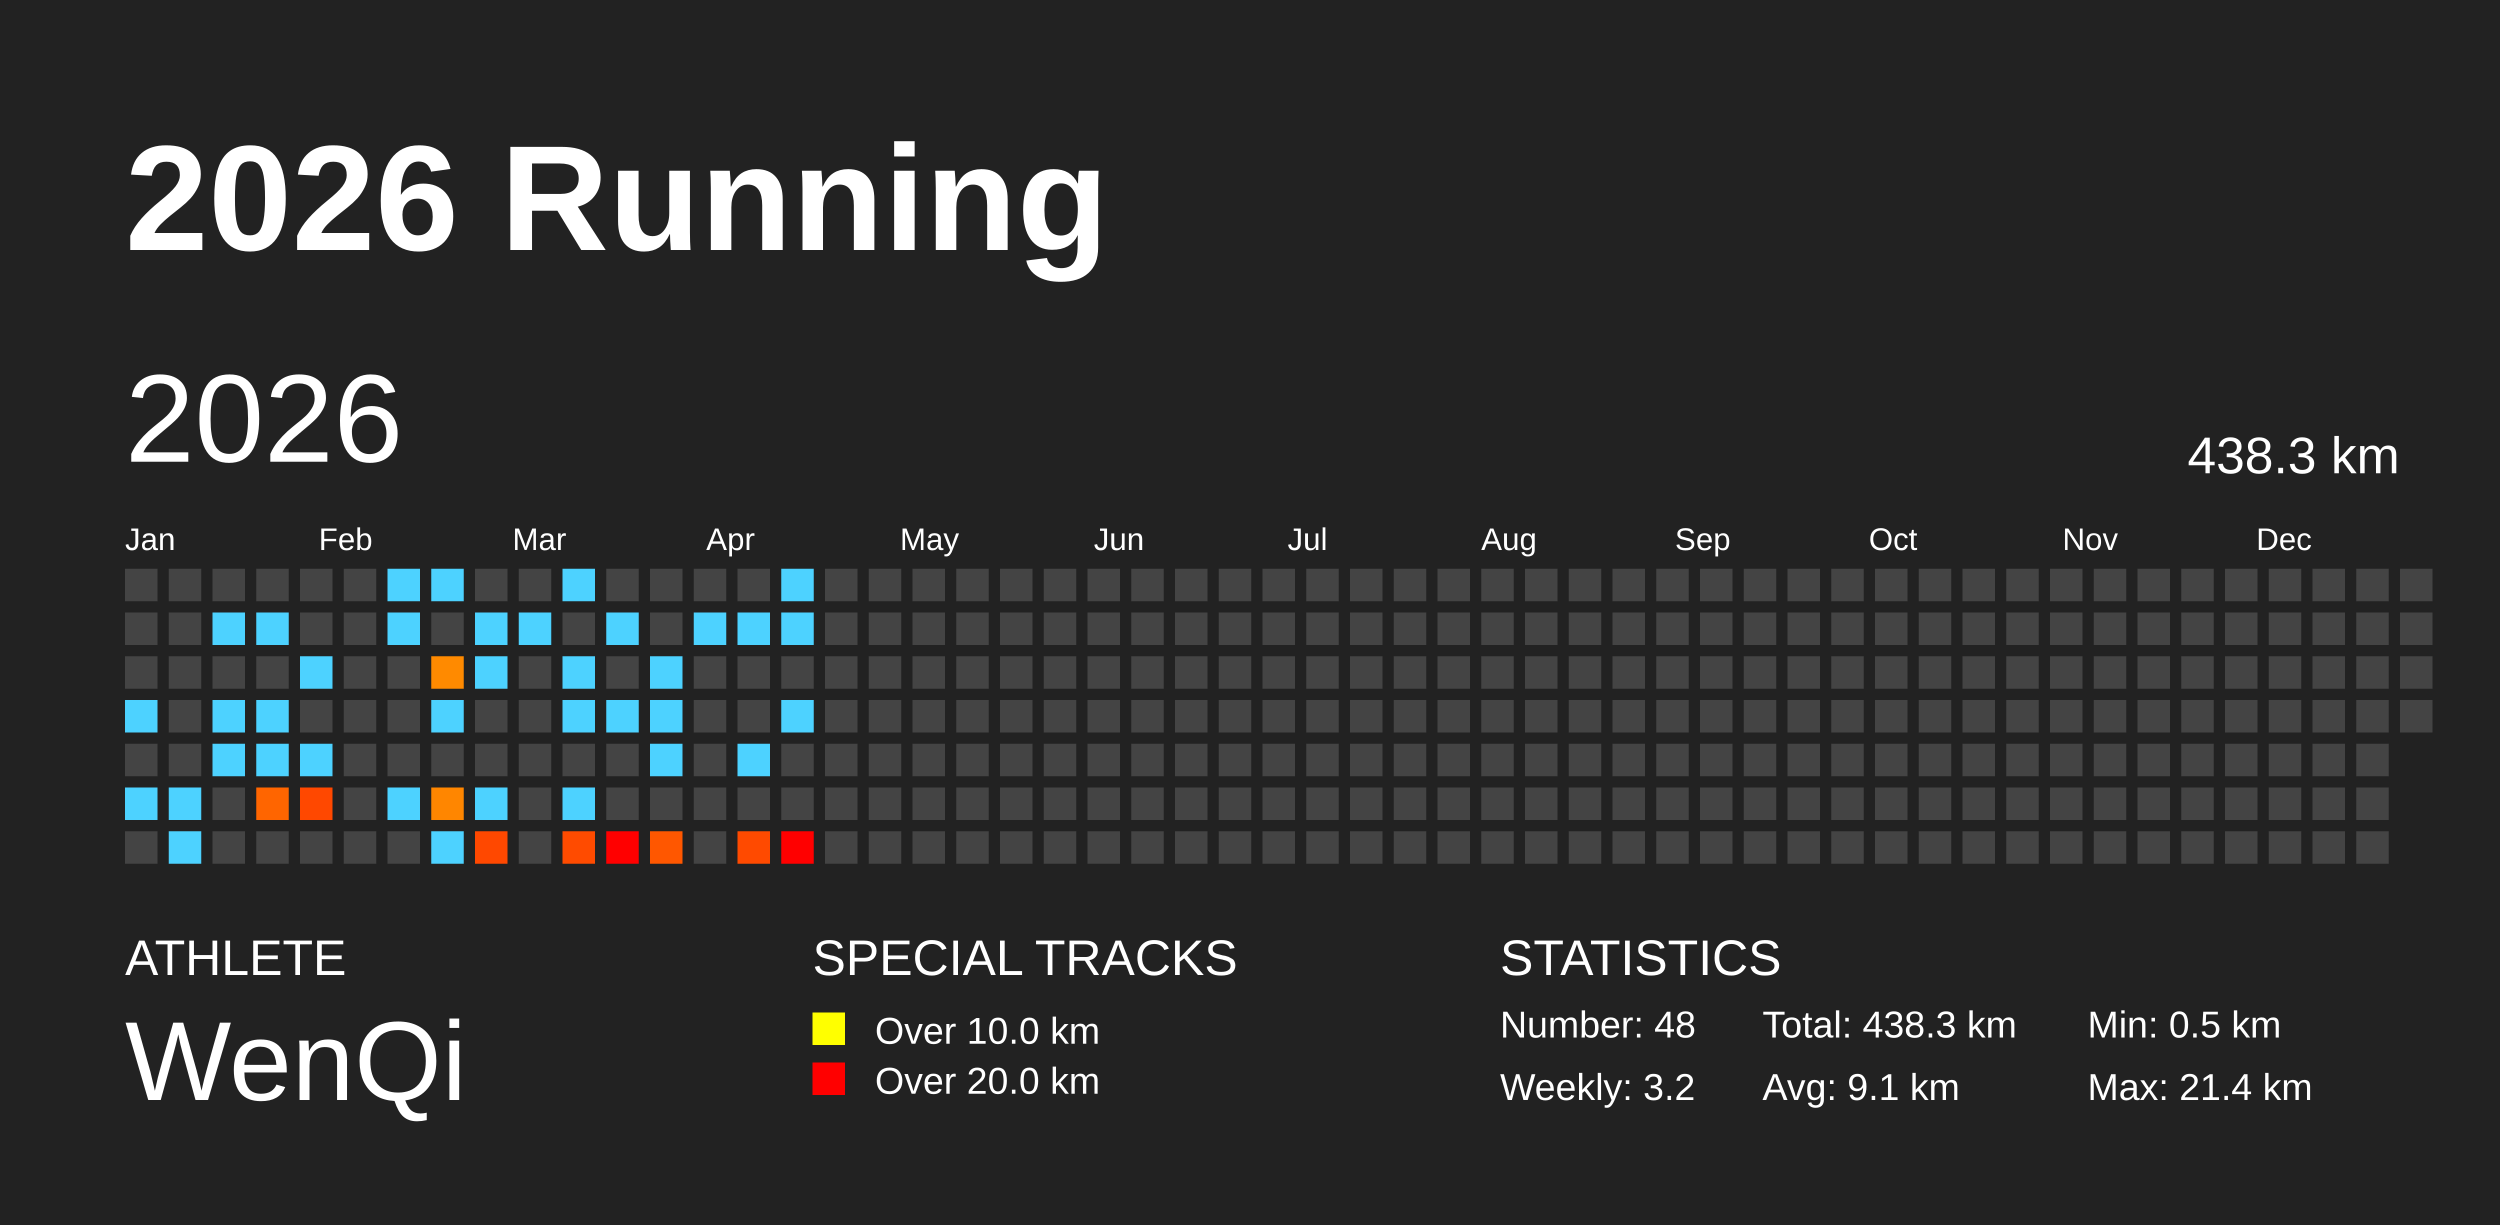
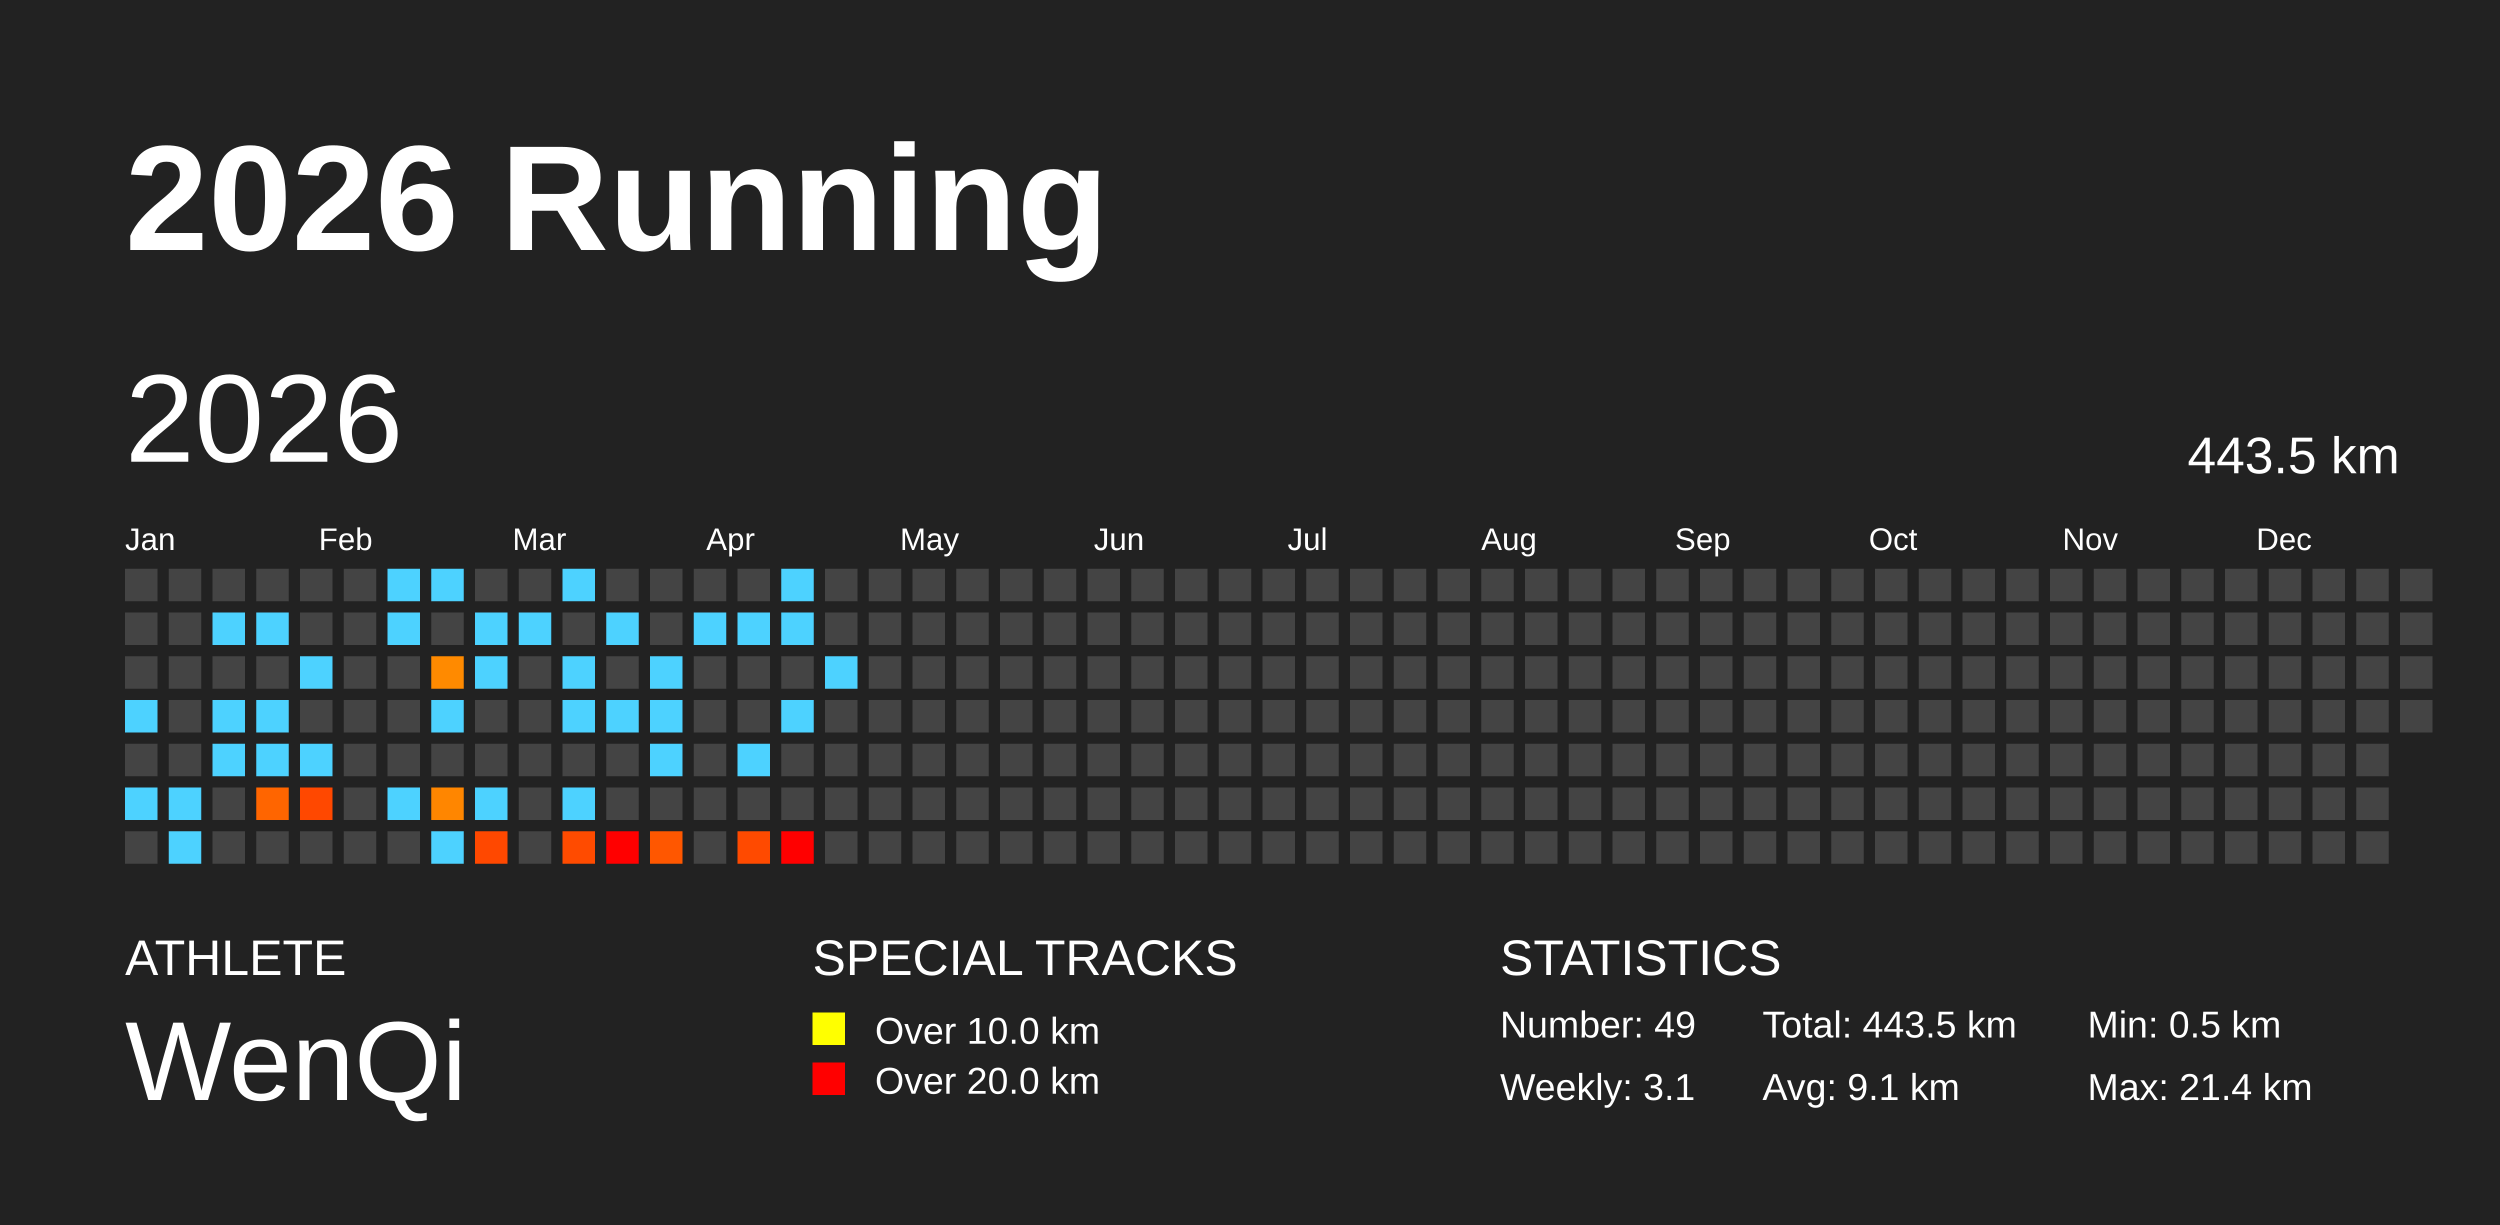
<svg xmlns="http://www.w3.org/2000/svg" baseProfile="full" height="98mm" version="1.1" viewBox="0,0,200,98" width="200mm">
  <defs />
  <rect fill="#222222" height="98" width="200" x="0" y="0" />
  <text fill="#FFFFFF" style="font-size:12px; font-family:Arial; font-weight:bold;" x="10" y="20">2026 Running</text>
  <text fill="#FFFFFF" style="font-size:4px; font-family:Arial" x="10" y="78">ATHLETE</text>
  <text fill="#FFFFFF" style="font-size:9px; font-family:Arial" x="10" y="88">WenQi</text>
  <text fill="#FFFFFF" style="font-size:4px; font-family:Arial" x="65" y="78">SPECIAL TRACKS</text>
  <rect fill="yellow" height="2.6" width="2.6" x="65" y="81" />
  <text fill="#FFFFFF" style="font-size:3px; font-family:Arial" x="70" y="83.5">Over 10.0 km</text>
  <rect fill="red" height="2.6" width="2.6" x="65" y="85" />
  <text fill="#FFFFFF" style="font-size:3px; font-family:Arial" x="70" y="87.5">Over 20.0 km</text>
  <text fill="#FFFFFF" style="font-size:4px; font-family:Arial" x="120" y="78">STATISTICS</text>
-   <text fill="#FFFFFF" style="font-size:3px; font-family:Arial" x="120" y="83">Number: 48</text>
-   <text fill="#FFFFFF" style="font-size:3px; font-family:Arial" x="120" y="88">Weekly: 3.2</text>
-   <text fill="#FFFFFF" style="font-size:3px; font-family:Arial" x="141" y="83">Total: 438.3 km</text>
+   <text fill="#FFFFFF" style="font-size:3px; font-family:Arial" x="120" y="83">Number: 49</text>
+   <text fill="#FFFFFF" style="font-size:3px; font-family:Arial" x="120" y="88">Weekly: 3.1</text>
+   <text fill="#FFFFFF" style="font-size:3px; font-family:Arial" x="141" y="83">Total: 443.5 km</text>
  <text fill="#FFFFFF" style="font-size:3px; font-family:Arial" x="141" y="88">Avg: 9.1 km</text>
  <text fill="#FFFFFF" style="font-size:3px; font-family:Arial" x="167" y="83">Min: 0.5 km</text>
  <text fill="#FFFFFF" style="font-size:3px; font-family:Arial" x="167" y="88">Max: 21.4 km</text>
  <text dominant-baseline="hanging" fill="#FFFFFF" style="font-size:10.0px; font-family:Arial;" x="10" y="30">2026</text>
-   <text dominant-baseline="hanging" fill="#FFFFFF" style="font-size:4.125px; font-family:Arial;" x="175" y="35">438.3 km</text>
+   <text dominant-baseline="hanging" fill="#FFFFFF" style="font-size:4.125px; font-family:Arial;" x="175" y="35">443.5 km</text>
  <text fill="#FFFFFF" style="font-size:2.5px; font-family:Arial" x="10.0" y="44">Jan</text>
  <text fill="#FFFFFF" style="font-size:2.5px; font-family:Arial" x="25.5" y="44">Feb</text>
  <text fill="#FFFFFF" style="font-size:2.5px; font-family:Arial" x="41.0" y="44">Mar</text>
  <text fill="#FFFFFF" style="font-size:2.5px; font-family:Arial" x="56.5" y="44">Apr</text>
  <text fill="#FFFFFF" style="font-size:2.5px; font-family:Arial" x="72.0" y="44">May</text>
  <text fill="#FFFFFF" style="font-size:2.5px; font-family:Arial" x="87.5" y="44">Jun</text>
  <text fill="#FFFFFF" style="font-size:2.5px; font-family:Arial" x="103.0" y="44">Jul</text>
  <text fill="#FFFFFF" style="font-size:2.5px; font-family:Arial" x="118.5" y="44">Aug</text>
  <text fill="#FFFFFF" style="font-size:2.5px; font-family:Arial" x="134.0" y="44">Sep</text>
  <text fill="#FFFFFF" style="font-size:2.5px; font-family:Arial" x="149.5" y="44">Oct</text>
  <text fill="#FFFFFF" style="font-size:2.5px; font-family:Arial" x="165.0" y="44">Nov</text>
  <text fill="#FFFFFF" style="font-size:2.5px; font-family:Arial" x="180.5" y="44">Dec</text>
  <rect fill="#444444" height="2.6" width="2.6" x="10.0" y="45.5" />
  <rect fill="#444444" height="2.6" width="2.6" x="10.0" y="49.0" />
  <rect fill="#444444" height="2.6" width="2.6" x="10.0" y="52.5" />
  <rect fill="#4dd2ff" height="2.6" width="2.6" x="10.0" y="56.0" />
  <rect fill="#444444" height="2.6" width="2.6" x="10.0" y="59.5" />
  <rect fill="#4dd2ff" height="2.6" width="2.6" x="10.0" y="63.0" />
  <rect fill="#444444" height="2.6" width="2.6" x="10.0" y="66.5" />
  <rect fill="#444444" height="2.6" width="2.6" x="13.5" y="45.5" />
  <rect fill="#444444" height="2.6" width="2.6" x="13.5" y="49.0" />
  <rect fill="#444444" height="2.6" width="2.6" x="13.5" y="52.5" />
  <rect fill="#444444" height="2.6" width="2.6" x="13.5" y="56.0" />
  <rect fill="#444444" height="2.6" width="2.6" x="13.5" y="59.5" />
  <rect fill="#4dd2ff" height="2.6" width="2.6" x="13.5" y="63.0" />
  <rect fill="#4dd2ff" height="2.6" width="2.6" x="13.5" y="66.5" />
  <rect fill="#444444" height="2.6" width="2.6" x="17.0" y="45.5" />
  <rect fill="#4dd2ff" height="2.6" width="2.6" x="17.0" y="49.0" />
  <rect fill="#444444" height="2.6" width="2.6" x="17.0" y="52.5" />
  <rect fill="#4dd2ff" height="2.6" width="2.6" x="17.0" y="56.0" />
  <rect fill="#4dd2ff" height="2.6" width="2.6" x="17.0" y="59.5" />
  <rect fill="#444444" height="2.6" width="2.6" x="17.0" y="63.0" />
  <rect fill="#444444" height="2.6" width="2.6" x="17.0" y="66.5" />
  <rect fill="#444444" height="2.6" width="2.6" x="20.5" y="45.5" />
  <rect fill="#4dd2ff" height="2.6" width="2.6" x="20.5" y="49.0" />
  <rect fill="#444444" height="2.6" width="2.6" x="20.5" y="52.5" />
  <rect fill="#4dd2ff" height="2.6" width="2.6" x="20.5" y="56.0" />
  <rect fill="#4dd2ff" height="2.6" width="2.6" x="20.5" y="59.5" />
  <rect fill="#ff6500" height="2.6" width="2.6" x="20.5" y="63.0" />
  <rect fill="#444444" height="2.6" width="2.6" x="20.5" y="66.5" />
  <rect fill="#444444" height="2.6" width="2.6" x="24.0" y="45.5" />
  <rect fill="#444444" height="2.6" width="2.6" x="24.0" y="49.0" />
  <rect fill="#4dd2ff" height="2.6" width="2.6" x="24.0" y="52.5" />
  <rect fill="#444444" height="2.6" width="2.6" x="24.0" y="56.0" />
  <rect fill="#4dd2ff" height="2.6" width="2.6" x="24.0" y="59.5" />
  <rect fill="#ff4800" height="2.6" width="2.6" x="24.0" y="63.0" />
  <rect fill="#444444" height="2.6" width="2.6" x="24.0" y="66.5" />
  <rect fill="#444444" height="2.6" width="2.6" x="27.5" y="45.5" />
  <rect fill="#444444" height="2.6" width="2.6" x="27.5" y="49.0" />
  <rect fill="#444444" height="2.6" width="2.6" x="27.5" y="52.5" />
  <rect fill="#444444" height="2.6" width="2.6" x="27.5" y="56.0" />
  <rect fill="#444444" height="2.6" width="2.6" x="27.5" y="59.5" />
  <rect fill="#444444" height="2.6" width="2.6" x="27.5" y="63.0" />
  <rect fill="#444444" height="2.6" width="2.6" x="27.5" y="66.5" />
  <rect fill="#4dd2ff" height="2.6" width="2.6" x="31.0" y="45.5" />
  <rect fill="#4dd2ff" height="2.6" width="2.6" x="31.0" y="49.0" />
  <rect fill="#444444" height="2.6" width="2.6" x="31.0" y="52.5" />
  <rect fill="#444444" height="2.6" width="2.6" x="31.0" y="56.0" />
  <rect fill="#444444" height="2.6" width="2.6" x="31.0" y="59.5" />
  <rect fill="#4dd2ff" height="2.6" width="2.6" x="31.0" y="63.0" />
  <rect fill="#444444" height="2.6" width="2.6" x="31.0" y="66.5" />
  <rect fill="#4dd2ff" height="2.6" width="2.6" x="34.5" y="45.5" />
  <rect fill="#444444" height="2.6" width="2.6" x="34.5" y="49.0" />
  <rect fill="#ff8a00" height="2.6" width="2.6" x="34.5" y="52.5" />
  <rect fill="#4dd2ff" height="2.6" width="2.6" x="34.5" y="56.0" />
  <rect fill="#444444" height="2.6" width="2.6" x="34.5" y="59.5" />
  <rect fill="#ff8600" height="2.6" width="2.6" x="34.5" y="63.0" />
  <rect fill="#4dd2ff" height="2.6" width="2.6" x="34.5" y="66.5" />
  <rect fill="#444444" height="2.6" width="2.6" x="38.0" y="45.5" />
  <rect fill="#4dd2ff" height="2.6" width="2.6" x="38.0" y="49.0" />
  <rect fill="#4dd2ff" height="2.6" width="2.6" x="38.0" y="52.5" />
  <rect fill="#444444" height="2.6" width="2.6" x="38.0" y="56.0" />
  <rect fill="#444444" height="2.6" width="2.6" x="38.0" y="59.5" />
  <rect fill="#4dd2ff" height="2.6" width="2.6" x="38.0" y="63.0" />
  <rect fill="#ff4800" height="2.6" width="2.6" x="38.0" y="66.5" />
  <rect fill="#444444" height="2.6" width="2.6" x="41.5" y="45.5" />
  <rect fill="#4dd2ff" height="2.6" width="2.6" x="41.5" y="49.0" />
  <rect fill="#444444" height="2.6" width="2.6" x="41.5" y="52.5" />
  <rect fill="#444444" height="2.6" width="2.6" x="41.5" y="56.0" />
  <rect fill="#444444" height="2.6" width="2.6" x="41.5" y="59.5" />
  <rect fill="#444444" height="2.6" width="2.6" x="41.5" y="63.0" />
  <rect fill="#444444" height="2.6" width="2.6" x="41.5" y="66.5" />
  <rect fill="#4dd2ff" height="2.6" width="2.6" x="45.0" y="45.5" />
  <rect fill="#444444" height="2.6" width="2.6" x="45.0" y="49.0" />
  <rect fill="#4dd2ff" height="2.6" width="2.6" x="45.0" y="52.5" />
  <rect fill="#4dd2ff" height="2.6" width="2.6" x="45.0" y="56.0" />
  <rect fill="#444444" height="2.6" width="2.6" x="45.0" y="59.5" />
  <rect fill="#4dd2ff" height="2.6" width="2.6" x="45.0" y="63.0" />
  <rect fill="#ff4b00" height="2.6" width="2.6" x="45.0" y="66.5" />
  <rect fill="#444444" height="2.6" width="2.6" x="48.5" y="45.5" />
  <rect fill="#4dd2ff" height="2.6" width="2.6" x="48.5" y="49.0" />
  <rect fill="#444444" height="2.6" width="2.6" x="48.5" y="52.5" />
  <rect fill="#4dd2ff" height="2.6" width="2.6" x="48.5" y="56.0" />
  <rect fill="#444444" height="2.6" width="2.6" x="48.5" y="59.5" />
  <rect fill="#444444" height="2.6" width="2.6" x="48.5" y="63.0" />
  <rect fill="red" height="2.6" width="2.6" x="48.5" y="66.5" />
  <rect fill="#444444" height="2.6" width="2.6" x="52.0" y="45.5" />
  <rect fill="#444444" height="2.6" width="2.6" x="52.0" y="49.0" />
  <rect fill="#4dd2ff" height="2.6" width="2.6" x="52.0" y="52.5" />
  <rect fill="#4dd2ff" height="2.6" width="2.6" x="52.0" y="56.0" />
  <rect fill="#4dd2ff" height="2.6" width="2.6" x="52.0" y="59.5" />
  <rect fill="#444444" height="2.6" width="2.6" x="52.0" y="63.0" />
  <rect fill="#ff5700" height="2.6" width="2.6" x="52.0" y="66.5" />
  <rect fill="#444444" height="2.6" width="2.6" x="55.5" y="45.5" />
  <rect fill="#4dd2ff" height="2.6" width="2.6" x="55.5" y="49.0" />
  <rect fill="#444444" height="2.6" width="2.6" x="55.5" y="52.5" />
  <rect fill="#444444" height="2.6" width="2.6" x="55.5" y="56.0" />
  <rect fill="#444444" height="2.6" width="2.6" x="55.5" y="59.5" />
  <rect fill="#444444" height="2.6" width="2.6" x="55.5" y="63.0" />
  <rect fill="#444444" height="2.6" width="2.6" x="55.5" y="66.5" />
  <rect fill="#444444" height="2.6" width="2.6" x="59.0" y="45.5" />
  <rect fill="#4dd2ff" height="2.6" width="2.6" x="59.0" y="49.0" />
  <rect fill="#444444" height="2.6" width="2.6" x="59.0" y="52.5" />
  <rect fill="#444444" height="2.6" width="2.6" x="59.0" y="56.0" />
  <rect fill="#4dd2ff" height="2.6" width="2.6" x="59.0" y="59.5" />
  <rect fill="#444444" height="2.6" width="2.6" x="59.0" y="63.0" />
  <rect fill="#ff4a00" height="2.6" width="2.6" x="59.0" y="66.5" />
  <rect fill="#4dd2ff" height="2.6" width="2.6" x="62.5" y="45.5" />
  <rect fill="#4dd2ff" height="2.6" width="2.6" x="62.5" y="49.0" />
  <rect fill="#444444" height="2.6" width="2.6" x="62.5" y="52.5" />
  <rect fill="#4dd2ff" height="2.6" width="2.6" x="62.5" y="56.0" />
  <rect fill="#444444" height="2.6" width="2.6" x="62.5" y="59.5" />
  <rect fill="#444444" height="2.6" width="2.6" x="62.5" y="63.0" />
  <rect fill="red" height="2.6" width="2.6" x="62.5" y="66.5" />
  <rect fill="#444444" height="2.6" width="2.6" x="66.0" y="45.5" />
  <rect fill="#444444" height="2.6" width="2.6" x="66.0" y="49.0" />
-   <rect fill="#444444" height="2.6" width="2.6" x="66.0" y="52.5" />
+   <rect fill="#4dd2ff" height="2.6" width="2.6" x="66.0" y="52.5" />
  <rect fill="#444444" height="2.6" width="2.6" x="66.0" y="56.0" />
  <rect fill="#444444" height="2.6" width="2.6" x="66.0" y="59.5" />
  <rect fill="#444444" height="2.6" width="2.6" x="66.0" y="63.0" />
  <rect fill="#444444" height="2.6" width="2.6" x="66.0" y="66.5" />
  <rect fill="#444444" height="2.6" width="2.6" x="69.5" y="45.5" />
  <rect fill="#444444" height="2.6" width="2.6" x="69.5" y="49.0" />
  <rect fill="#444444" height="2.6" width="2.6" x="69.5" y="52.5" />
  <rect fill="#444444" height="2.6" width="2.6" x="69.5" y="56.0" />
  <rect fill="#444444" height="2.6" width="2.6" x="69.5" y="59.5" />
  <rect fill="#444444" height="2.6" width="2.6" x="69.5" y="63.0" />
  <rect fill="#444444" height="2.6" width="2.6" x="69.5" y="66.5" />
  <rect fill="#444444" height="2.6" width="2.6" x="73.0" y="45.5" />
  <rect fill="#444444" height="2.6" width="2.6" x="73.0" y="49.0" />
  <rect fill="#444444" height="2.6" width="2.6" x="73.0" y="52.5" />
  <rect fill="#444444" height="2.6" width="2.6" x="73.0" y="56.0" />
  <rect fill="#444444" height="2.6" width="2.6" x="73.0" y="59.5" />
  <rect fill="#444444" height="2.6" width="2.6" x="73.0" y="63.0" />
  <rect fill="#444444" height="2.6" width="2.6" x="73.0" y="66.5" />
  <rect fill="#444444" height="2.6" width="2.6" x="76.5" y="45.5" />
  <rect fill="#444444" height="2.6" width="2.6" x="76.5" y="49.0" />
  <rect fill="#444444" height="2.6" width="2.6" x="76.5" y="52.5" />
  <rect fill="#444444" height="2.6" width="2.6" x="76.5" y="56.0" />
  <rect fill="#444444" height="2.6" width="2.6" x="76.5" y="59.5" />
  <rect fill="#444444" height="2.6" width="2.6" x="76.5" y="63.0" />
  <rect fill="#444444" height="2.6" width="2.6" x="76.5" y="66.5" />
  <rect fill="#444444" height="2.6" width="2.6" x="80.0" y="45.5" />
  <rect fill="#444444" height="2.6" width="2.6" x="80.0" y="49.0" />
  <rect fill="#444444" height="2.6" width="2.6" x="80.0" y="52.5" />
  <rect fill="#444444" height="2.6" width="2.6" x="80.0" y="56.0" />
  <rect fill="#444444" height="2.6" width="2.6" x="80.0" y="59.5" />
  <rect fill="#444444" height="2.6" width="2.6" x="80.0" y="63.0" />
  <rect fill="#444444" height="2.6" width="2.6" x="80.0" y="66.5" />
  <rect fill="#444444" height="2.6" width="2.6" x="83.5" y="45.5" />
  <rect fill="#444444" height="2.6" width="2.6" x="83.5" y="49.0" />
  <rect fill="#444444" height="2.6" width="2.6" x="83.5" y="52.5" />
  <rect fill="#444444" height="2.6" width="2.6" x="83.5" y="56.0" />
  <rect fill="#444444" height="2.6" width="2.6" x="83.5" y="59.5" />
  <rect fill="#444444" height="2.6" width="2.6" x="83.5" y="63.0" />
  <rect fill="#444444" height="2.6" width="2.6" x="83.5" y="66.5" />
  <rect fill="#444444" height="2.6" width="2.6" x="87.0" y="45.5" />
  <rect fill="#444444" height="2.6" width="2.6" x="87.0" y="49.0" />
  <rect fill="#444444" height="2.6" width="2.6" x="87.0" y="52.5" />
  <rect fill="#444444" height="2.6" width="2.6" x="87.0" y="56.0" />
  <rect fill="#444444" height="2.6" width="2.6" x="87.0" y="59.5" />
  <rect fill="#444444" height="2.6" width="2.6" x="87.0" y="63.0" />
  <rect fill="#444444" height="2.6" width="2.6" x="87.0" y="66.5" />
  <rect fill="#444444" height="2.6" width="2.6" x="90.5" y="45.5" />
  <rect fill="#444444" height="2.6" width="2.6" x="90.5" y="49.0" />
  <rect fill="#444444" height="2.6" width="2.6" x="90.5" y="52.5" />
  <rect fill="#444444" height="2.6" width="2.6" x="90.5" y="56.0" />
  <rect fill="#444444" height="2.6" width="2.6" x="90.5" y="59.5" />
  <rect fill="#444444" height="2.6" width="2.6" x="90.5" y="63.0" />
  <rect fill="#444444" height="2.6" width="2.6" x="90.5" y="66.5" />
  <rect fill="#444444" height="2.6" width="2.6" x="94.0" y="45.5" />
  <rect fill="#444444" height="2.6" width="2.6" x="94.0" y="49.0" />
  <rect fill="#444444" height="2.6" width="2.6" x="94.0" y="52.5" />
  <rect fill="#444444" height="2.6" width="2.6" x="94.0" y="56.0" />
  <rect fill="#444444" height="2.6" width="2.6" x="94.0" y="59.5" />
  <rect fill="#444444" height="2.6" width="2.6" x="94.0" y="63.0" />
  <rect fill="#444444" height="2.6" width="2.6" x="94.0" y="66.5" />
  <rect fill="#444444" height="2.6" width="2.6" x="97.5" y="45.5" />
  <rect fill="#444444" height="2.6" width="2.6" x="97.5" y="49.0" />
  <rect fill="#444444" height="2.6" width="2.6" x="97.5" y="52.5" />
  <rect fill="#444444" height="2.6" width="2.6" x="97.5" y="56.0" />
  <rect fill="#444444" height="2.6" width="2.6" x="97.5" y="59.5" />
  <rect fill="#444444" height="2.6" width="2.6" x="97.5" y="63.0" />
  <rect fill="#444444" height="2.6" width="2.6" x="97.5" y="66.5" />
  <rect fill="#444444" height="2.6" width="2.6" x="101.0" y="45.5" />
  <rect fill="#444444" height="2.6" width="2.6" x="101.0" y="49.0" />
  <rect fill="#444444" height="2.6" width="2.6" x="101.0" y="52.5" />
  <rect fill="#444444" height="2.6" width="2.6" x="101.0" y="56.0" />
  <rect fill="#444444" height="2.6" width="2.6" x="101.0" y="59.5" />
  <rect fill="#444444" height="2.6" width="2.6" x="101.0" y="63.0" />
  <rect fill="#444444" height="2.6" width="2.6" x="101.0" y="66.5" />
  <rect fill="#444444" height="2.6" width="2.6" x="104.5" y="45.5" />
  <rect fill="#444444" height="2.6" width="2.6" x="104.5" y="49.0" />
  <rect fill="#444444" height="2.6" width="2.6" x="104.5" y="52.5" />
  <rect fill="#444444" height="2.6" width="2.6" x="104.5" y="56.0" />
  <rect fill="#444444" height="2.6" width="2.6" x="104.5" y="59.5" />
  <rect fill="#444444" height="2.6" width="2.6" x="104.5" y="63.0" />
  <rect fill="#444444" height="2.6" width="2.6" x="104.5" y="66.5" />
  <rect fill="#444444" height="2.6" width="2.6" x="108.0" y="45.5" />
  <rect fill="#444444" height="2.6" width="2.6" x="108.0" y="49.0" />
  <rect fill="#444444" height="2.6" width="2.6" x="108.0" y="52.5" />
  <rect fill="#444444" height="2.6" width="2.6" x="108.0" y="56.0" />
  <rect fill="#444444" height="2.6" width="2.6" x="108.0" y="59.5" />
  <rect fill="#444444" height="2.6" width="2.6" x="108.0" y="63.0" />
  <rect fill="#444444" height="2.6" width="2.6" x="108.0" y="66.5" />
  <rect fill="#444444" height="2.6" width="2.6" x="111.5" y="45.5" />
  <rect fill="#444444" height="2.6" width="2.6" x="111.5" y="49.0" />
  <rect fill="#444444" height="2.6" width="2.6" x="111.5" y="52.5" />
  <rect fill="#444444" height="2.6" width="2.6" x="111.5" y="56.0" />
  <rect fill="#444444" height="2.6" width="2.6" x="111.5" y="59.5" />
  <rect fill="#444444" height="2.6" width="2.6" x="111.5" y="63.0" />
  <rect fill="#444444" height="2.6" width="2.6" x="111.5" y="66.5" />
  <rect fill="#444444" height="2.6" width="2.6" x="115.0" y="45.5" />
  <rect fill="#444444" height="2.6" width="2.6" x="115.0" y="49.0" />
  <rect fill="#444444" height="2.6" width="2.6" x="115.0" y="52.5" />
  <rect fill="#444444" height="2.6" width="2.6" x="115.0" y="56.0" />
  <rect fill="#444444" height="2.6" width="2.6" x="115.0" y="59.5" />
  <rect fill="#444444" height="2.6" width="2.6" x="115.0" y="63.0" />
  <rect fill="#444444" height="2.6" width="2.6" x="115.0" y="66.5" />
  <rect fill="#444444" height="2.6" width="2.6" x="118.5" y="45.5" />
  <rect fill="#444444" height="2.6" width="2.6" x="118.5" y="49.0" />
  <rect fill="#444444" height="2.6" width="2.6" x="118.5" y="52.5" />
  <rect fill="#444444" height="2.6" width="2.6" x="118.5" y="56.0" />
  <rect fill="#444444" height="2.6" width="2.6" x="118.5" y="59.5" />
  <rect fill="#444444" height="2.6" width="2.6" x="118.5" y="63.0" />
  <rect fill="#444444" height="2.6" width="2.6" x="118.5" y="66.5" />
  <rect fill="#444444" height="2.6" width="2.6" x="122.0" y="45.5" />
  <rect fill="#444444" height="2.6" width="2.6" x="122.0" y="49.0" />
  <rect fill="#444444" height="2.6" width="2.6" x="122.0" y="52.5" />
  <rect fill="#444444" height="2.6" width="2.6" x="122.0" y="56.0" />
  <rect fill="#444444" height="2.6" width="2.6" x="122.0" y="59.5" />
  <rect fill="#444444" height="2.6" width="2.6" x="122.0" y="63.0" />
  <rect fill="#444444" height="2.6" width="2.6" x="122.0" y="66.5" />
  <rect fill="#444444" height="2.6" width="2.6" x="125.5" y="45.5" />
  <rect fill="#444444" height="2.6" width="2.6" x="125.5" y="49.0" />
  <rect fill="#444444" height="2.6" width="2.6" x="125.5" y="52.5" />
  <rect fill="#444444" height="2.6" width="2.6" x="125.5" y="56.0" />
  <rect fill="#444444" height="2.6" width="2.6" x="125.5" y="59.5" />
  <rect fill="#444444" height="2.6" width="2.6" x="125.5" y="63.0" />
  <rect fill="#444444" height="2.6" width="2.6" x="125.5" y="66.5" />
  <rect fill="#444444" height="2.6" width="2.6" x="129.0" y="45.5" />
  <rect fill="#444444" height="2.6" width="2.6" x="129.0" y="49.0" />
  <rect fill="#444444" height="2.6" width="2.6" x="129.0" y="52.5" />
  <rect fill="#444444" height="2.6" width="2.6" x="129.0" y="56.0" />
  <rect fill="#444444" height="2.6" width="2.6" x="129.0" y="59.5" />
  <rect fill="#444444" height="2.6" width="2.6" x="129.0" y="63.0" />
  <rect fill="#444444" height="2.6" width="2.6" x="129.0" y="66.5" />
  <rect fill="#444444" height="2.6" width="2.6" x="132.5" y="45.5" />
  <rect fill="#444444" height="2.6" width="2.6" x="132.5" y="49.0" />
  <rect fill="#444444" height="2.6" width="2.6" x="132.5" y="52.5" />
  <rect fill="#444444" height="2.6" width="2.6" x="132.5" y="56.0" />
  <rect fill="#444444" height="2.6" width="2.6" x="132.5" y="59.5" />
  <rect fill="#444444" height="2.6" width="2.6" x="132.5" y="63.0" />
  <rect fill="#444444" height="2.6" width="2.6" x="132.5" y="66.5" />
  <rect fill="#444444" height="2.6" width="2.6" x="136.0" y="45.5" />
  <rect fill="#444444" height="2.6" width="2.6" x="136.0" y="49.0" />
  <rect fill="#444444" height="2.6" width="2.6" x="136.0" y="52.5" />
  <rect fill="#444444" height="2.6" width="2.6" x="136.0" y="56.0" />
  <rect fill="#444444" height="2.6" width="2.6" x="136.0" y="59.5" />
  <rect fill="#444444" height="2.6" width="2.6" x="136.0" y="63.0" />
  <rect fill="#444444" height="2.6" width="2.6" x="136.0" y="66.5" />
  <rect fill="#444444" height="2.6" width="2.6" x="139.5" y="45.5" />
  <rect fill="#444444" height="2.6" width="2.6" x="139.5" y="49.0" />
  <rect fill="#444444" height="2.6" width="2.6" x="139.5" y="52.5" />
  <rect fill="#444444" height="2.6" width="2.6" x="139.5" y="56.0" />
  <rect fill="#444444" height="2.6" width="2.6" x="139.5" y="59.5" />
  <rect fill="#444444" height="2.6" width="2.6" x="139.5" y="63.0" />
  <rect fill="#444444" height="2.6" width="2.6" x="139.5" y="66.5" />
  <rect fill="#444444" height="2.6" width="2.6" x="143.0" y="45.5" />
  <rect fill="#444444" height="2.6" width="2.6" x="143.0" y="49.0" />
  <rect fill="#444444" height="2.6" width="2.6" x="143.0" y="52.5" />
  <rect fill="#444444" height="2.6" width="2.6" x="143.0" y="56.0" />
  <rect fill="#444444" height="2.6" width="2.6" x="143.0" y="59.5" />
  <rect fill="#444444" height="2.6" width="2.6" x="143.0" y="63.0" />
  <rect fill="#444444" height="2.6" width="2.6" x="143.0" y="66.5" />
  <rect fill="#444444" height="2.6" width="2.6" x="146.5" y="45.5" />
  <rect fill="#444444" height="2.6" width="2.6" x="146.5" y="49.0" />
  <rect fill="#444444" height="2.6" width="2.6" x="146.5" y="52.5" />
  <rect fill="#444444" height="2.6" width="2.6" x="146.5" y="56.0" />
  <rect fill="#444444" height="2.6" width="2.6" x="146.5" y="59.5" />
  <rect fill="#444444" height="2.6" width="2.6" x="146.5" y="63.0" />
  <rect fill="#444444" height="2.6" width="2.6" x="146.5" y="66.5" />
  <rect fill="#444444" height="2.6" width="2.6" x="150.0" y="45.5" />
  <rect fill="#444444" height="2.6" width="2.6" x="150.0" y="49.0" />
  <rect fill="#444444" height="2.6" width="2.6" x="150.0" y="52.5" />
  <rect fill="#444444" height="2.6" width="2.6" x="150.0" y="56.0" />
  <rect fill="#444444" height="2.6" width="2.6" x="150.0" y="59.5" />
  <rect fill="#444444" height="2.6" width="2.6" x="150.0" y="63.0" />
  <rect fill="#444444" height="2.6" width="2.6" x="150.0" y="66.5" />
  <rect fill="#444444" height="2.6" width="2.6" x="153.5" y="45.5" />
  <rect fill="#444444" height="2.6" width="2.6" x="153.5" y="49.0" />
  <rect fill="#444444" height="2.6" width="2.6" x="153.5" y="52.5" />
  <rect fill="#444444" height="2.6" width="2.6" x="153.5" y="56.0" />
  <rect fill="#444444" height="2.6" width="2.6" x="153.5" y="59.5" />
  <rect fill="#444444" height="2.6" width="2.6" x="153.5" y="63.0" />
  <rect fill="#444444" height="2.6" width="2.6" x="153.5" y="66.5" />
  <rect fill="#444444" height="2.6" width="2.6" x="157.0" y="45.5" />
  <rect fill="#444444" height="2.6" width="2.6" x="157.0" y="49.0" />
  <rect fill="#444444" height="2.6" width="2.6" x="157.0" y="52.5" />
  <rect fill="#444444" height="2.6" width="2.6" x="157.0" y="56.0" />
  <rect fill="#444444" height="2.6" width="2.6" x="157.0" y="59.5" />
  <rect fill="#444444" height="2.6" width="2.6" x="157.0" y="63.0" />
  <rect fill="#444444" height="2.6" width="2.6" x="157.0" y="66.5" />
  <rect fill="#444444" height="2.6" width="2.6" x="160.5" y="45.5" />
  <rect fill="#444444" height="2.6" width="2.6" x="160.5" y="49.0" />
  <rect fill="#444444" height="2.6" width="2.6" x="160.5" y="52.5" />
  <rect fill="#444444" height="2.6" width="2.6" x="160.5" y="56.0" />
  <rect fill="#444444" height="2.6" width="2.6" x="160.5" y="59.5" />
  <rect fill="#444444" height="2.6" width="2.6" x="160.5" y="63.0" />
  <rect fill="#444444" height="2.6" width="2.6" x="160.5" y="66.5" />
  <rect fill="#444444" height="2.6" width="2.6" x="164.0" y="45.5" />
  <rect fill="#444444" height="2.6" width="2.6" x="164.0" y="49.0" />
  <rect fill="#444444" height="2.6" width="2.6" x="164.0" y="52.5" />
  <rect fill="#444444" height="2.6" width="2.6" x="164.0" y="56.0" />
  <rect fill="#444444" height="2.6" width="2.6" x="164.0" y="59.5" />
  <rect fill="#444444" height="2.6" width="2.6" x="164.0" y="63.0" />
  <rect fill="#444444" height="2.6" width="2.6" x="164.0" y="66.5" />
  <rect fill="#444444" height="2.6" width="2.6" x="167.5" y="45.5" />
  <rect fill="#444444" height="2.6" width="2.6" x="167.5" y="49.0" />
  <rect fill="#444444" height="2.6" width="2.6" x="167.5" y="52.5" />
  <rect fill="#444444" height="2.6" width="2.6" x="167.5" y="56.0" />
  <rect fill="#444444" height="2.6" width="2.6" x="167.5" y="59.5" />
  <rect fill="#444444" height="2.6" width="2.6" x="167.5" y="63.0" />
  <rect fill="#444444" height="2.6" width="2.6" x="167.5" y="66.5" />
  <rect fill="#444444" height="2.6" width="2.6" x="171.0" y="45.5" />
  <rect fill="#444444" height="2.6" width="2.6" x="171.0" y="49.0" />
  <rect fill="#444444" height="2.6" width="2.6" x="171.0" y="52.5" />
  <rect fill="#444444" height="2.6" width="2.6" x="171.0" y="56.0" />
  <rect fill="#444444" height="2.6" width="2.6" x="171.0" y="59.5" />
  <rect fill="#444444" height="2.6" width="2.6" x="171.0" y="63.0" />
  <rect fill="#444444" height="2.6" width="2.6" x="171.0" y="66.5" />
  <rect fill="#444444" height="2.6" width="2.6" x="174.5" y="45.5" />
  <rect fill="#444444" height="2.6" width="2.6" x="174.5" y="49.0" />
  <rect fill="#444444" height="2.6" width="2.6" x="174.5" y="52.5" />
  <rect fill="#444444" height="2.6" width="2.6" x="174.5" y="56.0" />
  <rect fill="#444444" height="2.6" width="2.6" x="174.5" y="59.5" />
  <rect fill="#444444" height="2.6" width="2.6" x="174.5" y="63.0" />
  <rect fill="#444444" height="2.6" width="2.6" x="174.5" y="66.5" />
  <rect fill="#444444" height="2.6" width="2.6" x="178.0" y="45.5" />
  <rect fill="#444444" height="2.6" width="2.6" x="178.0" y="49.0" />
  <rect fill="#444444" height="2.6" width="2.6" x="178.0" y="52.5" />
  <rect fill="#444444" height="2.6" width="2.6" x="178.0" y="56.0" />
  <rect fill="#444444" height="2.6" width="2.6" x="178.0" y="59.5" />
  <rect fill="#444444" height="2.6" width="2.6" x="178.0" y="63.0" />
  <rect fill="#444444" height="2.6" width="2.6" x="178.0" y="66.5" />
  <rect fill="#444444" height="2.6" width="2.6" x="181.5" y="45.5" />
  <rect fill="#444444" height="2.6" width="2.6" x="181.5" y="49.0" />
  <rect fill="#444444" height="2.6" width="2.6" x="181.5" y="52.5" />
  <rect fill="#444444" height="2.6" width="2.6" x="181.5" y="56.0" />
  <rect fill="#444444" height="2.6" width="2.6" x="181.5" y="59.5" />
  <rect fill="#444444" height="2.6" width="2.6" x="181.5" y="63.0" />
  <rect fill="#444444" height="2.6" width="2.6" x="181.5" y="66.5" />
  <rect fill="#444444" height="2.6" width="2.6" x="185.0" y="45.5" />
  <rect fill="#444444" height="2.6" width="2.6" x="185.0" y="49.0" />
  <rect fill="#444444" height="2.6" width="2.6" x="185.0" y="52.5" />
  <rect fill="#444444" height="2.6" width="2.6" x="185.0" y="56.0" />
  <rect fill="#444444" height="2.6" width="2.6" x="185.0" y="59.5" />
  <rect fill="#444444" height="2.6" width="2.6" x="185.0" y="63.0" />
  <rect fill="#444444" height="2.6" width="2.6" x="185.0" y="66.5" />
  <rect fill="#444444" height="2.6" width="2.6" x="188.5" y="45.5" />
  <rect fill="#444444" height="2.6" width="2.6" x="188.5" y="49.0" />
  <rect fill="#444444" height="2.6" width="2.6" x="188.5" y="52.5" />
  <rect fill="#444444" height="2.6" width="2.6" x="188.5" y="56.0" />
  <rect fill="#444444" height="2.6" width="2.6" x="188.5" y="59.5" />
  <rect fill="#444444" height="2.6" width="2.6" x="188.5" y="63.0" />
  <rect fill="#444444" height="2.6" width="2.6" x="188.5" y="66.5" />
  <rect fill="#444444" height="2.6" width="2.6" x="192.0" y="45.5" />
  <rect fill="#444444" height="2.6" width="2.6" x="192.0" y="49.0" />
  <rect fill="#444444" height="2.6" width="2.6" x="192.0" y="52.5" />
  <rect fill="#444444" height="2.6" width="2.6" x="192.0" y="56.0" />
</svg>
